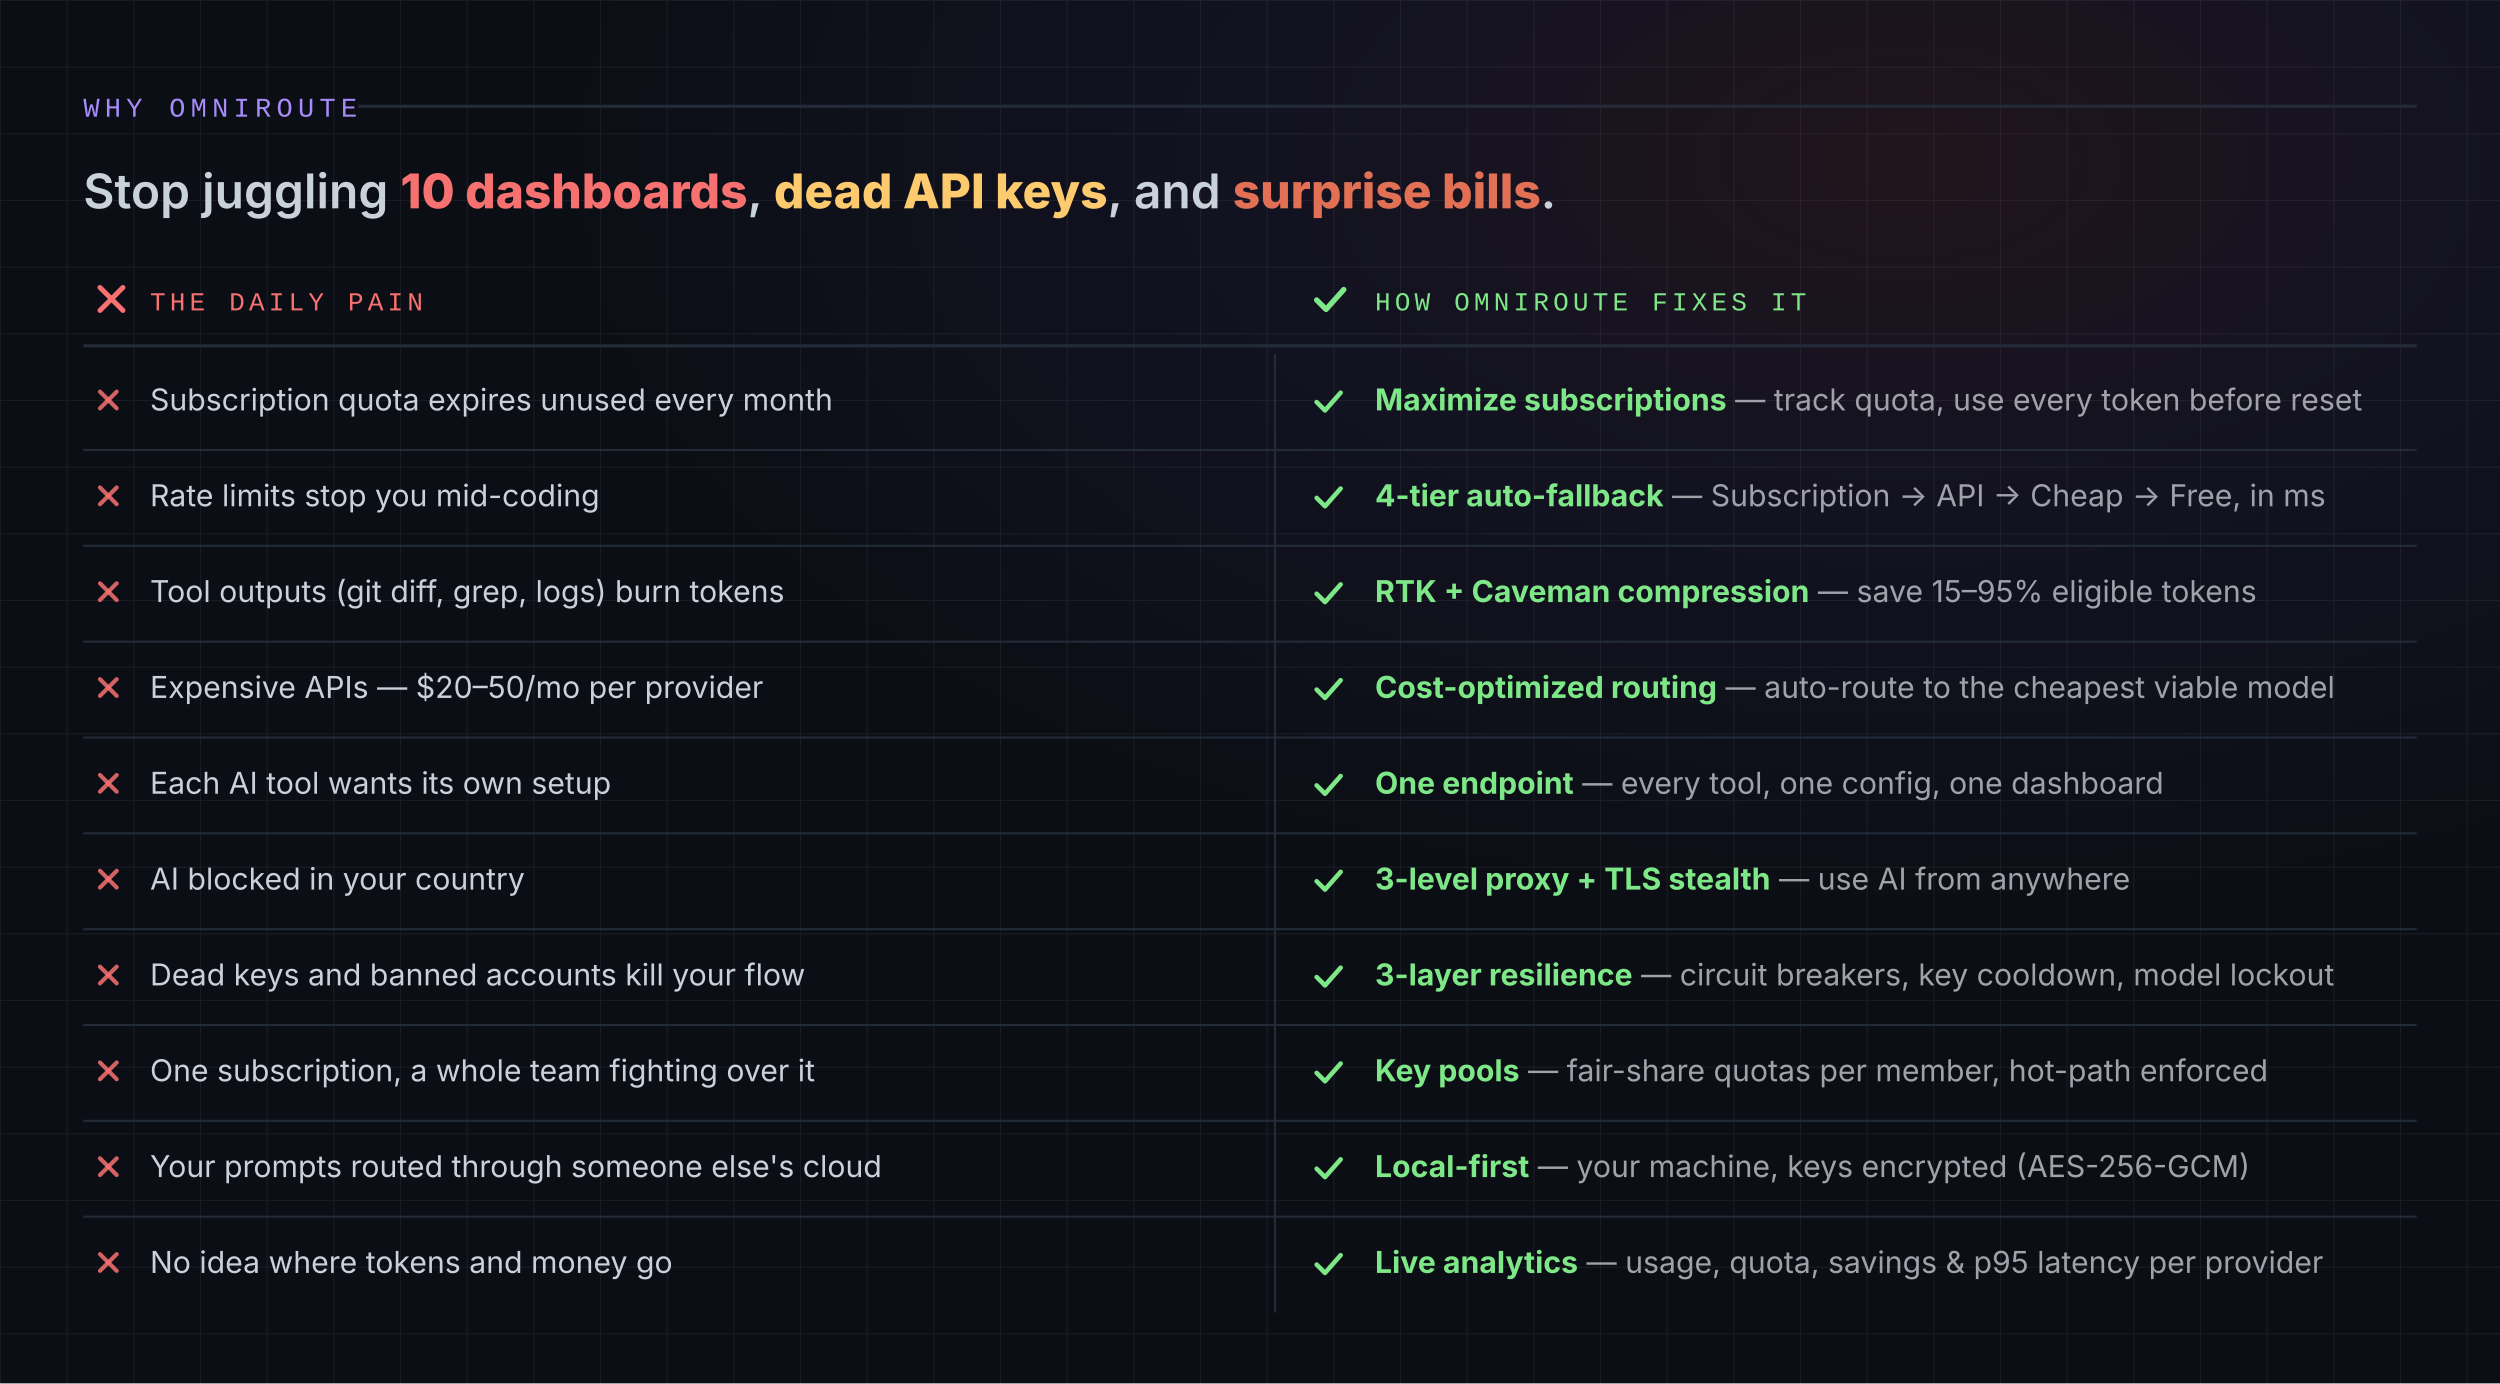
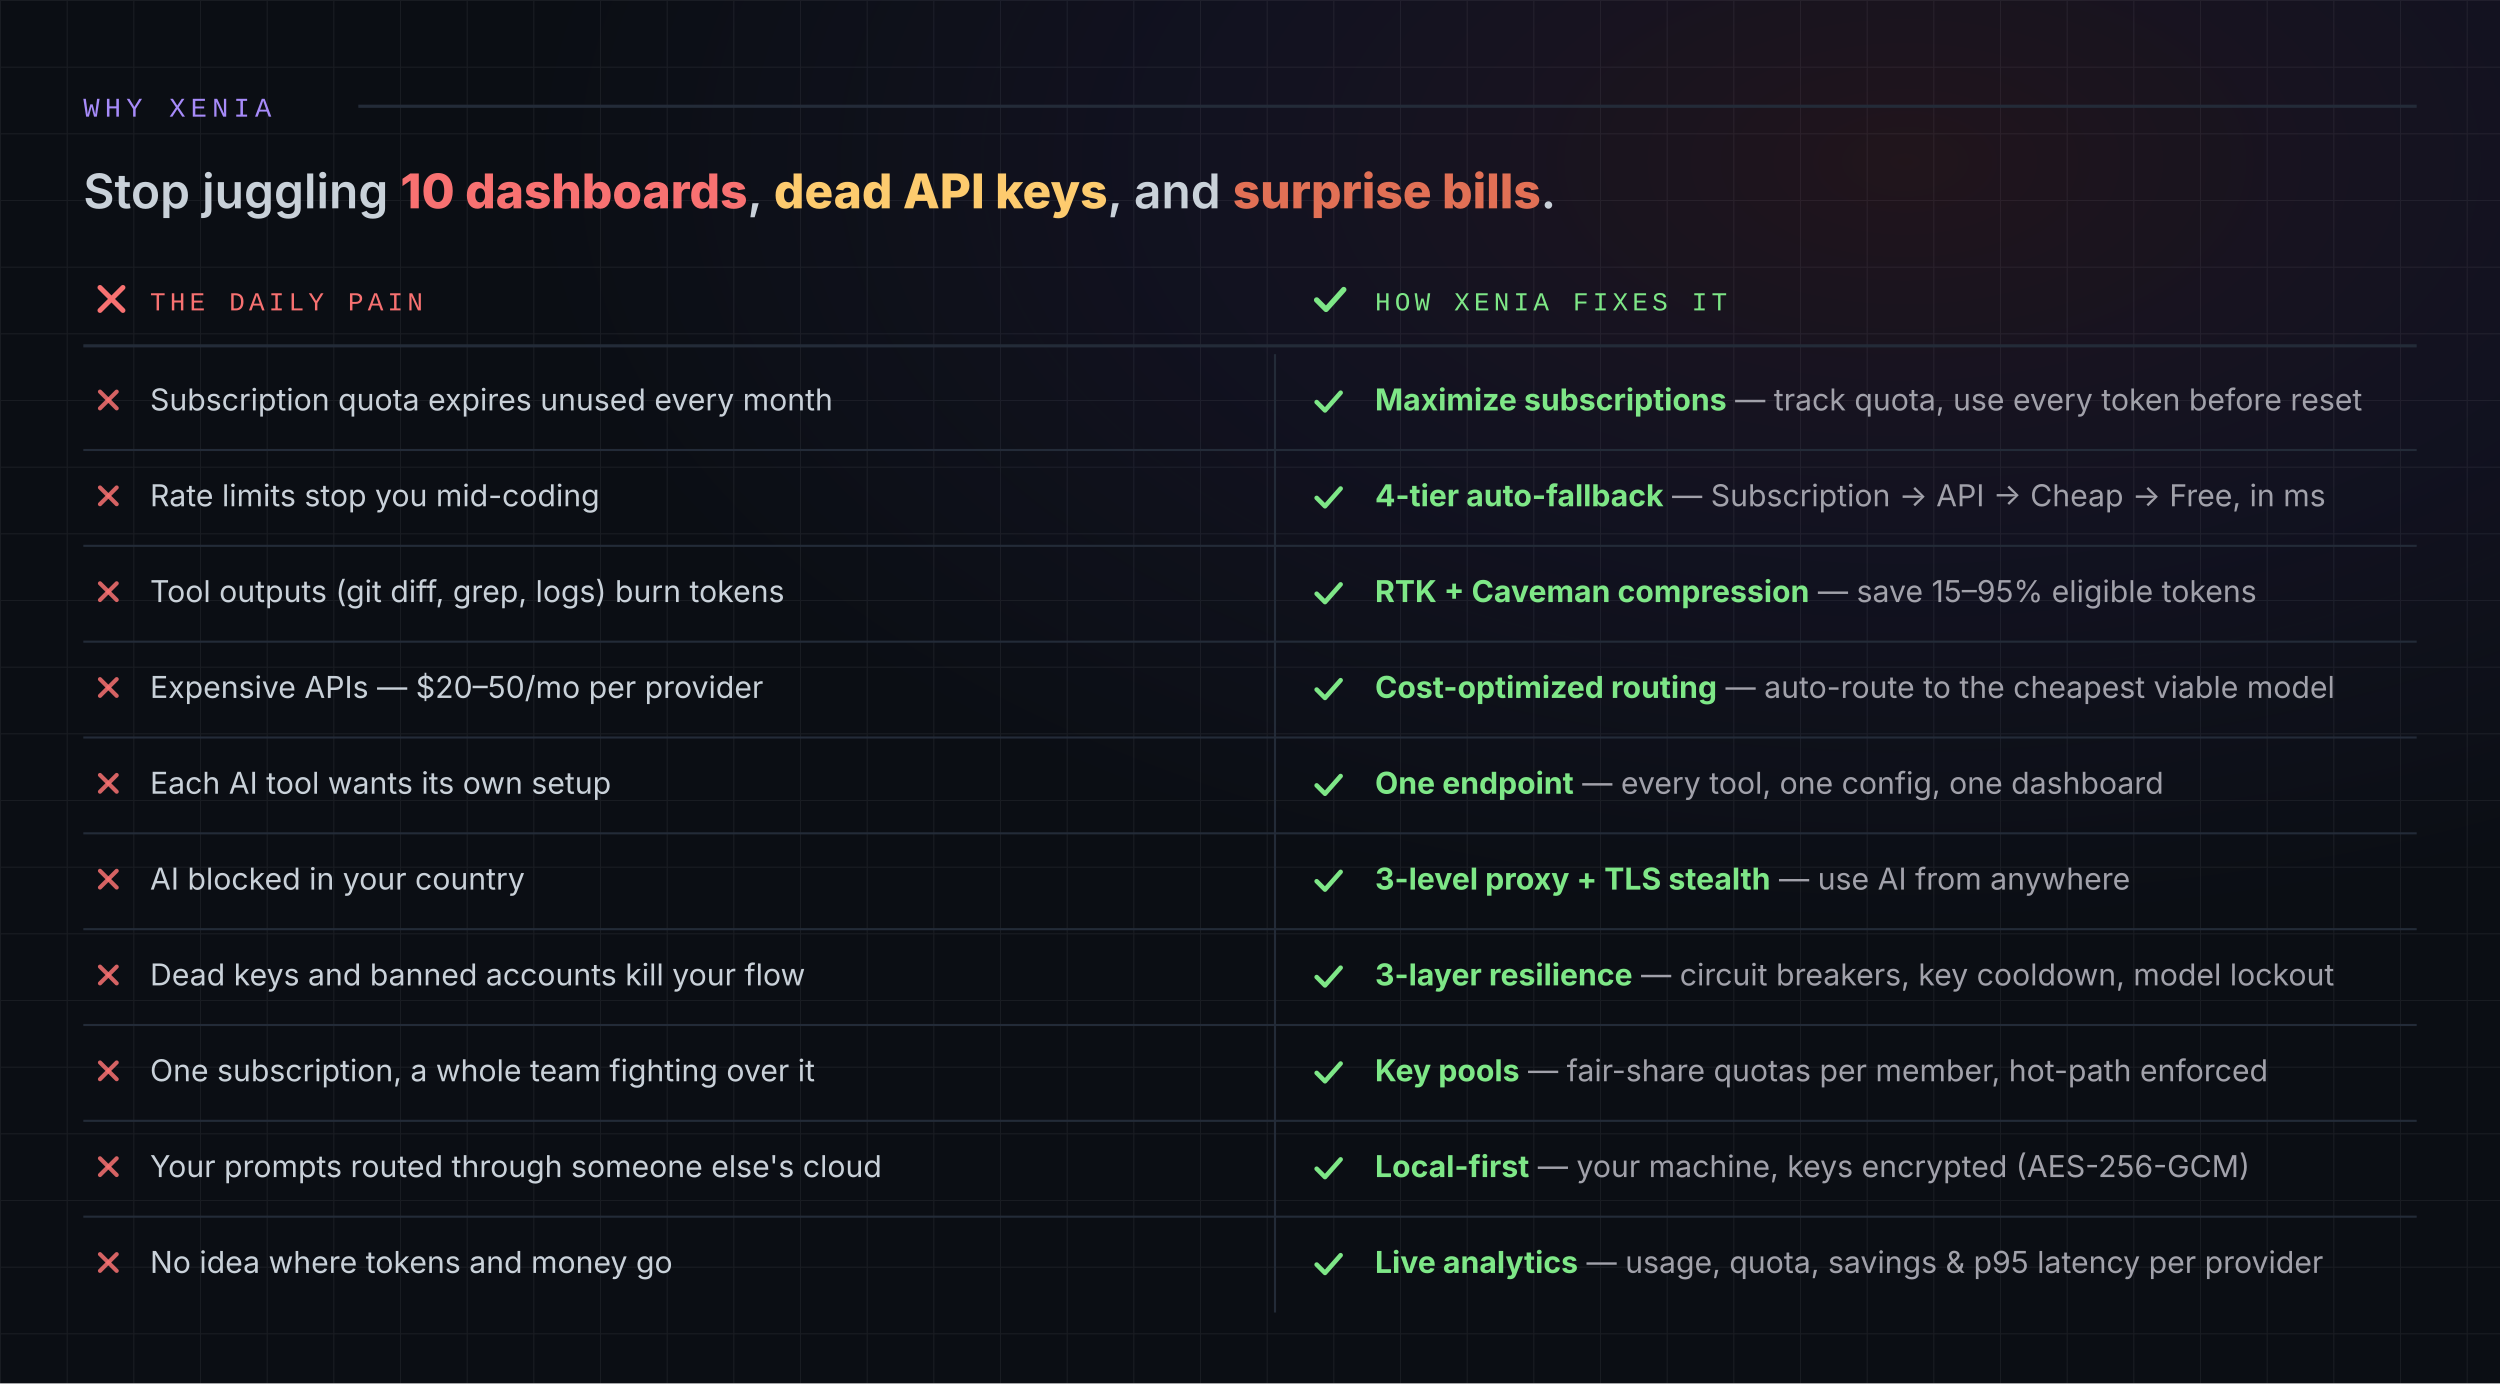
- <svg xmlns="http://www.w3.org/2000/svg" viewBox="0 0 1200 664" role="img" aria-label="Why OmniRoute — stop juggling 10 dashboards, dead API keys and surprise bills. Ten daily pains and how OmniRoute fixes each: subscription quota expiring unused — maximize subscriptions, track quota and use every token before reset. Rate limits stopping you mid-coding — 4-tier auto-fallback from Subscription to API to Cheap to Free in milliseconds. Tool outputs like git diff, grep and logs burning tokens — RTK + Caveman compression saves 15 to 95 percent of eligible tokens per request. Expensive APIs at 20 to 50 dollars per month per provider — cost-optimized routing to the cheapest viable model. Each AI tool wanting its own setup — one endpoint, every tool, one dashboard. AI blocked in your country — 3-level proxy plus TLS fingerprint stealth. Dead keys and banned accounts killing your flow — 3-layer resilience with circuit breakers, key cooldown and model lockout. One subscription shared by a whole team — key pools with fair-share quotas per member enforced in the hot path. Prompts routed through someone else's cloud — local-first, runs on your machine with AES-256-GCM encrypted keys. No idea where tokens and money go — live analytics with usage, quota, savings and p95 latency per provider.">
+ <svg xmlns="http://www.w3.org/2000/svg" viewBox="0 0 1200 664" role="img" aria-label="Why Xenia — stop juggling 10 dashboards, dead API keys and surprise bills. Ten daily pains and how Xenia fixes each: subscription quota expiring unused — maximize subscriptions, track quota and use every token before reset. Rate limits stopping you mid-coding — 4-tier auto-fallback from Subscription to API to Cheap to Free in milliseconds. Tool outputs like git diff, grep and logs burning tokens — RTK + Caveman compression saves 15 to 95 percent of eligible tokens per request. Expensive APIs at 20 to 50 dollars per month per provider — cost-optimized routing to the cheapest viable model. Each AI tool wanting its own setup — one endpoint, every tool, one dashboard. AI blocked in your country — 3-level proxy plus TLS fingerprint stealth. Dead keys and banned accounts killing your flow — 3-layer resilience with circuit breakers, key cooldown and model lockout. One subscription shared by a whole team — key pools with fair-share quotas per member enforced in the hot path. Prompts routed through someone else's cloud — local-first, runs on your machine with AES-256-GCM encrypted keys. No idea where tokens and money go — live analytics with usage, quota, savings and p95 latency per provider.">
  <defs>
    <pattern id="gridPaperW" width="32" height="32" patternUnits="userSpaceOnUse">
      <path d="M 32 0 L 0 0 0 32" fill="none" stroke="#ffffff" stroke-opacity="0.06" stroke-width="1" />
    </pattern>
    <radialGradient id="bgGlowW" cx="76%" cy="12%" r="55%">
      <stop offset="0%" stop-color="#e54d5e" stop-opacity="0.10" />
      <stop offset="55%" stop-color="#8b5cf6" stop-opacity="0.05" />
      <stop offset="100%" stop-color="#6366f1" stop-opacity="0" />
    </radialGradient>
  </defs>
  <rect width="1200" height="664" fill="#0b0e14" />
  <rect width="1200" height="664" fill="url(#gridPaperW)" />
  <rect width="1200" height="664" fill="url(#bgGlowW)" />
-   <text x="40" y="56" font-family="Consolas, 'Courier New', monospace" font-size="13" letter-spacing="2.5" fill="#a78bfa">WHY OMNIROUTE</text>
+   <text x="40" y="56" font-family="Consolas, 'Courier New', monospace" font-size="13" letter-spacing="2.5" fill="#a78bfa">WHY XENIA</text>
  <line x1="172" y1="51" x2="1160" y2="51" stroke="#232b38" stroke-width="1.5" />
  <text x="40" y="100" font-family="Inter, 'Segoe UI', Arial, Helvetica, system-ui, sans-serif" font-size="23" font-weight="600" fill="#c9d1d9">Stop juggling <tspan fill="#f87171" font-weight="800">10 dashboards</tspan>, <tspan fill="#fdcb6e" font-weight="800">dead API keys</tspan>, and <tspan fill="#e17055" font-weight="800">surprise bills</tspan>.</text>
  <g transform="translate(48,138)" stroke="#f87171" stroke-width="2.4" fill="none" stroke-linecap="round">
    <line x1="0" y1="0" x2="11" y2="11" />
    <line x1="11" y1="0" x2="0" y2="11" />
  </g>
  <text x="72" y="149" font-family="Consolas, 'Courier New', monospace" font-size="12.5" letter-spacing="2" fill="#f87171">THE DAILY PAIN</text>
  <g transform="translate(632,137)" stroke="#7ee787" stroke-width="2.6" fill="none" stroke-linecap="round" stroke-linejoin="round">
    <path d="M 0,7 L 4.5,11.5 L 13,2" />
  </g>
-   <text x="660" y="149" font-family="Consolas, 'Courier New', monospace" font-size="12.5" letter-spacing="2" fill="#7ee787">HOW OMNIROUTE FIXES IT</text>
+   <text x="660" y="149" font-family="Consolas, 'Courier New', monospace" font-size="12.5" letter-spacing="2" fill="#7ee787">HOW XENIA FIXES IT</text>
  <line x1="40" y1="166" x2="1160" y2="166" stroke="#232b38" stroke-width="1.5" />
  <rect x="40" y="170" width="1120" height="46" fill="#7ee787" opacity="0">
    <animate attributeName="y" calcMode="discrete" values="170;216;262;308;354;400;446;492;538;584" keyTimes="0;0.1;0.2;0.3;0.4;0.5;0.6;0.7;0.8;0.9" dur="15s" repeatCount="indefinite" />
    <animate attributeName="opacity" values="0;0.055;0.055;0" keyTimes="0;0.015;0.985;1" dur="15s" repeatCount="indefinite" />
  </rect>
  <g font-family="Inter, 'Segoe UI', Arial, Helvetica, system-ui, sans-serif" font-size="14.5">
    <g stroke="#232b38" stroke-width="1">
      <line x1="40" y1="216" x2="1160" y2="216" />
      <line x1="40" y1="262" x2="1160" y2="262" />
      <line x1="40" y1="308" x2="1160" y2="308" />
      <line x1="40" y1="354" x2="1160" y2="354" />
      <line x1="40" y1="400" x2="1160" y2="400" />
      <line x1="40" y1="446" x2="1160" y2="446" />
      <line x1="40" y1="492" x2="1160" y2="492" />
      <line x1="40" y1="538" x2="1160" y2="538" />
      <line x1="40" y1="584" x2="1160" y2="584" />
    </g>
    <line x1="612" y1="170" x2="612" y2="630" stroke="#232b38" stroke-width="1" />
    <g stroke="#f87171" stroke-opacity="0.85" stroke-width="2" fill="none" stroke-linecap="round">
      <g transform="translate(48,188)">
        <line x1="0" y1="0" x2="8" y2="8" />
        <line x1="8" y1="0" x2="0" y2="8" />
      </g>
      <g transform="translate(48,234)">
        <line x1="0" y1="0" x2="8" y2="8" />
        <line x1="8" y1="0" x2="0" y2="8" />
      </g>
      <g transform="translate(48,280)">
        <line x1="0" y1="0" x2="8" y2="8" />
        <line x1="8" y1="0" x2="0" y2="8" />
      </g>
      <g transform="translate(48,326)">
        <line x1="0" y1="0" x2="8" y2="8" />
        <line x1="8" y1="0" x2="0" y2="8" />
      </g>
      <g transform="translate(48,372)">
        <line x1="0" y1="0" x2="8" y2="8" />
        <line x1="8" y1="0" x2="0" y2="8" />
      </g>
      <g transform="translate(48,418)">
        <line x1="0" y1="0" x2="8" y2="8" />
        <line x1="8" y1="0" x2="0" y2="8" />
      </g>
      <g transform="translate(48,464)">
        <line x1="0" y1="0" x2="8" y2="8" />
        <line x1="8" y1="0" x2="0" y2="8" />
      </g>
      <g transform="translate(48,510)">
        <line x1="0" y1="0" x2="8" y2="8" />
        <line x1="8" y1="0" x2="0" y2="8" />
      </g>
      <g transform="translate(48,556)">
        <line x1="0" y1="0" x2="8" y2="8" />
        <line x1="8" y1="0" x2="0" y2="8" />
      </g>
      <g transform="translate(48,602)">
        <line x1="0" y1="0" x2="8" y2="8" />
        <line x1="8" y1="0" x2="0" y2="8" />
      </g>
    </g>
    <g stroke="#7ee787" stroke-width="2.2" fill="none" stroke-linecap="round" stroke-linejoin="round">
      <g transform="translate(632,187)">
        <path d="M 0,6 L 4,10 L 11.5,1.5" />
      </g>
      <g transform="translate(632,233)">
        <path d="M 0,6 L 4,10 L 11.5,1.5" />
      </g>
      <g transform="translate(632,279)">
        <path d="M 0,6 L 4,10 L 11.5,1.5" />
      </g>
      <g transform="translate(632,325)">
        <path d="M 0,6 L 4,10 L 11.5,1.5" />
      </g>
      <g transform="translate(632,371)">
        <path d="M 0,6 L 4,10 L 11.5,1.5" />
      </g>
      <g transform="translate(632,417)">
        <path d="M 0,6 L 4,10 L 11.5,1.5" />
      </g>
      <g transform="translate(632,463)">
        <path d="M 0,6 L 4,10 L 11.5,1.5" />
      </g>
      <g transform="translate(632,509)">
        <path d="M 0,6 L 4,10 L 11.5,1.5" />
      </g>
      <g transform="translate(632,555)">
        <path d="M 0,6 L 4,10 L 11.5,1.5" />
      </g>
      <g transform="translate(632,601)">
        <path d="M 0,6 L 4,10 L 11.5,1.5" />
      </g>
    </g>
    <g fill="#c9d1d9">
      <text x="72" y="197">Subscription quota expires unused every month</text>
      <text x="72" y="243">Rate limits stop you mid-coding</text>
      <text x="72" y="289">Tool outputs (git diff, grep, logs) burn tokens</text>
      <text x="72" y="335">Expensive APIs — $20–50/mo per provider</text>
      <text x="72" y="381">Each AI tool wants its own setup</text>
      <text x="72" y="427">AI blocked in your country</text>
      <text x="72" y="473">Dead keys and banned accounts kill your flow</text>
      <text x="72" y="519">One subscription, a whole team fighting over it</text>
      <text x="72" y="565">Your prompts routed through someone else's cloud</text>
      <text x="72" y="611">No idea where tokens and money go</text>
    </g>
    <g fill="#a1a1aa">
      <text x="660" y="197">
        <tspan font-weight="700" fill="#7ee787">Maximize subscriptions</tspan> — track quota, use every token before reset</text>
      <text x="660" y="243">
        <tspan font-weight="700" fill="#7ee787">4-tier auto-fallback</tspan> — Subscription → API → Cheap → Free, in ms</text>
      <text x="660" y="289">
        <tspan font-weight="700" fill="#7ee787">RTK + Caveman compression</tspan> — save 15–95% eligible tokens</text>
      <text x="660" y="335">
        <tspan font-weight="700" fill="#7ee787">Cost-optimized routing</tspan> — auto-route to the cheapest viable model</text>
      <text x="660" y="381">
        <tspan font-weight="700" fill="#7ee787">One endpoint</tspan> — every tool, one config, one dashboard</text>
      <text x="660" y="427">
        <tspan font-weight="700" fill="#7ee787">3-level proxy + TLS stealth</tspan> — use AI from anywhere</text>
      <text x="660" y="473">
        <tspan font-weight="700" fill="#7ee787">3-layer resilience</tspan> — circuit breakers, key cooldown, model lockout</text>
      <text x="660" y="519">
        <tspan font-weight="700" fill="#7ee787">Key pools</tspan> — fair-share quotas per member, hot-path enforced</text>
      <text x="660" y="565">
        <tspan font-weight="700" fill="#7ee787">Local-first</tspan> — your machine, keys encrypted (AES-256-GCM)</text>
      <text x="660" y="611">
        <tspan font-weight="700" fill="#7ee787">Live analytics</tspan> — usage, quota, savings &amp; p95 latency per provider</text>
    </g>
  </g>
</svg>
